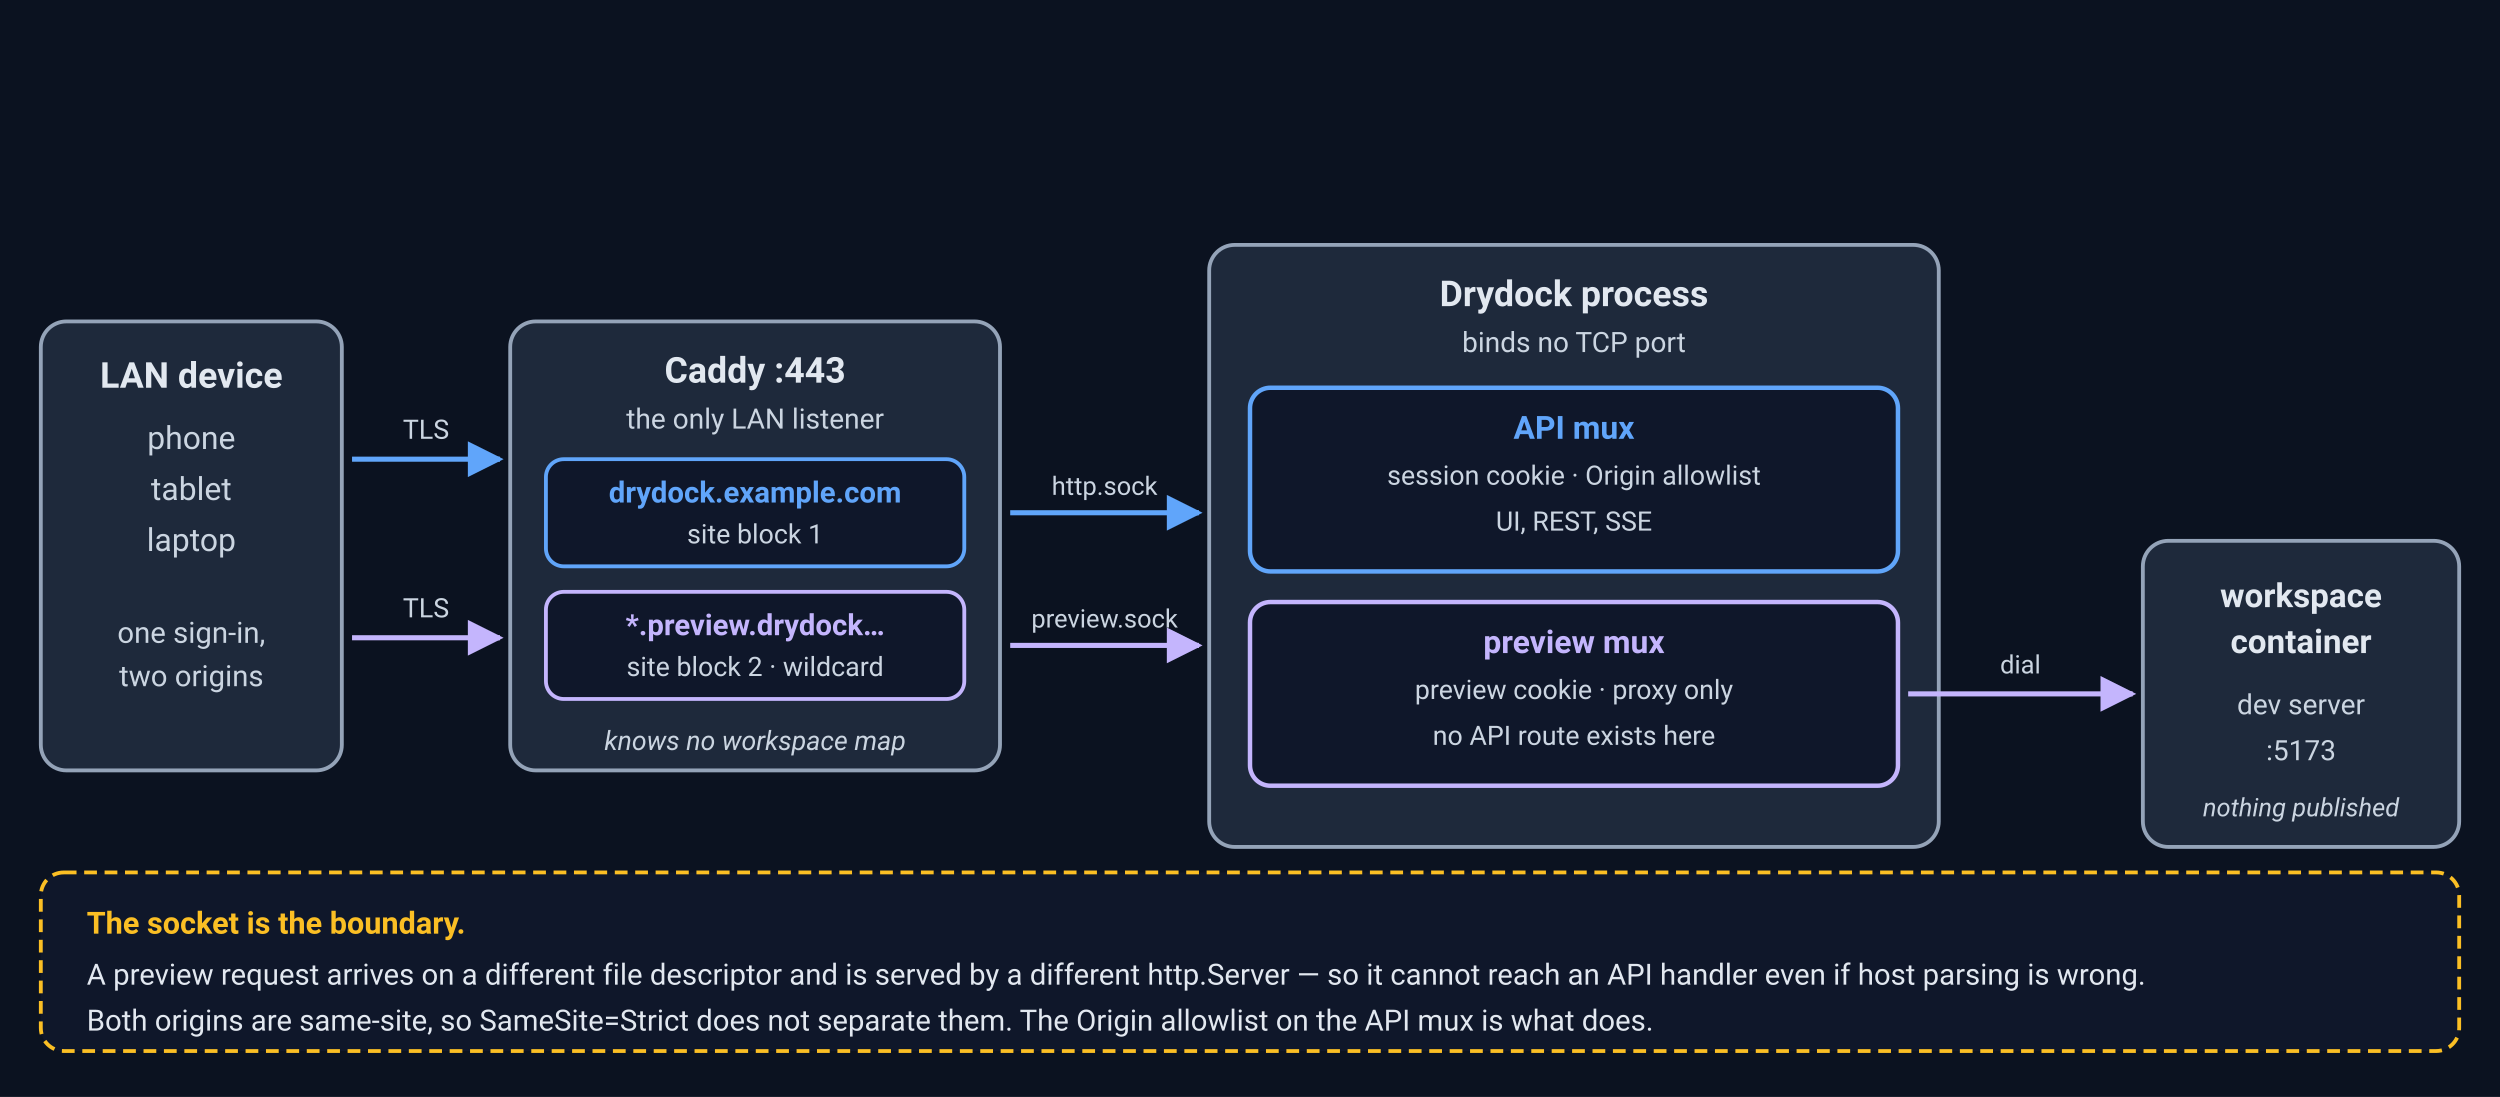
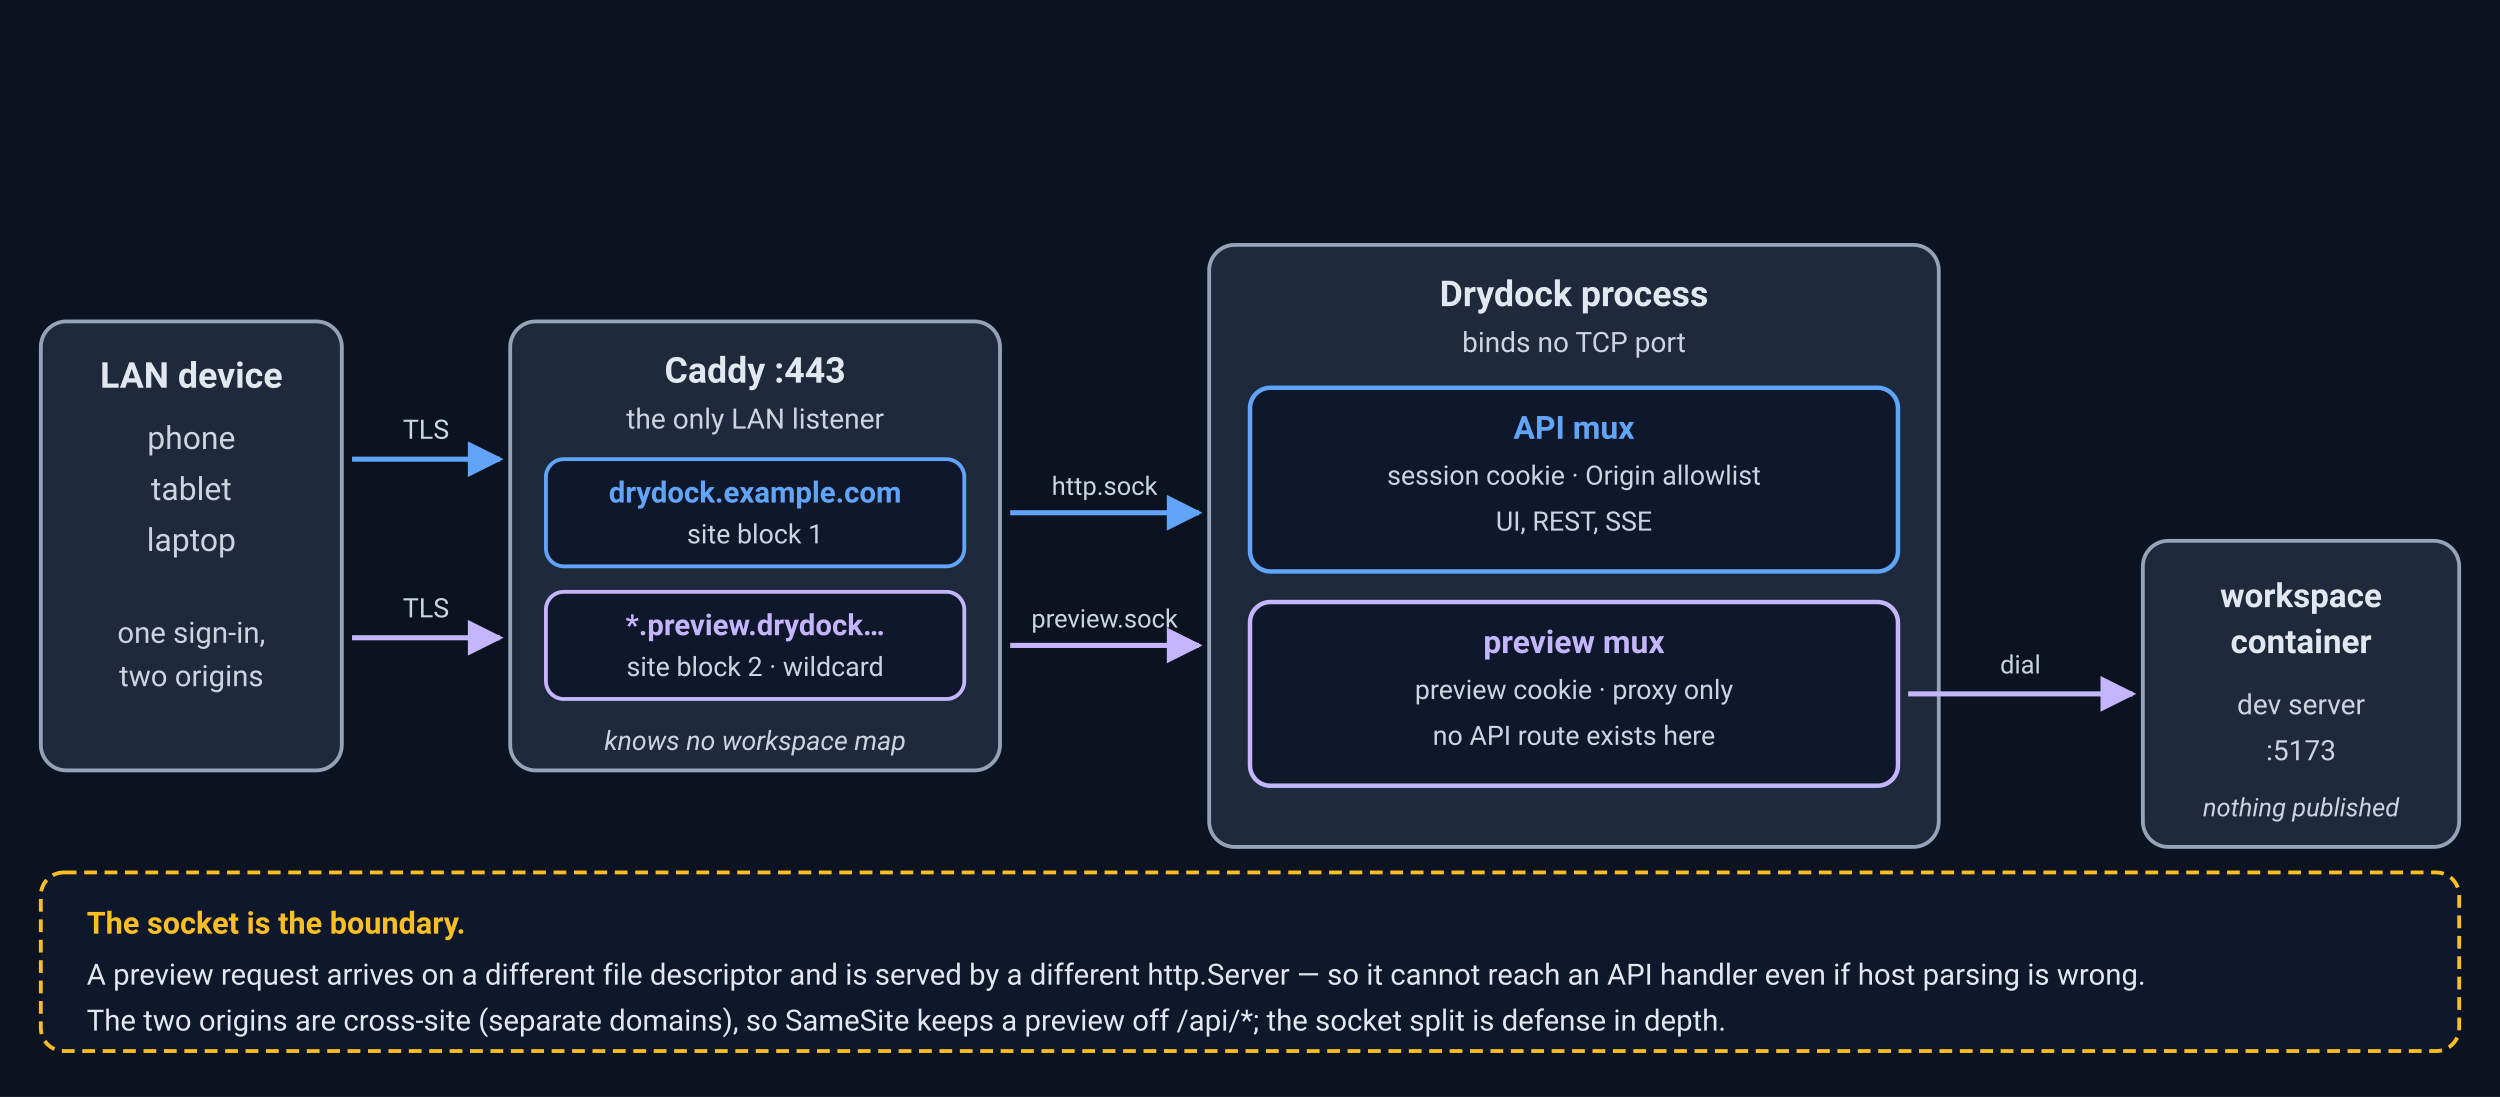
<svg xmlns="http://www.w3.org/2000/svg" viewBox="0 0 980 430" width="980" height="430" font-family="ui-sans-serif,-apple-system,Segoe UI,Roboto,Helvetica,Arial,sans-serif">
  <defs>
    <marker id="aApi" viewBox="0 0 10 10" refX="9" refY="5" markerWidth="7" markerHeight="7" orient="auto-start-reverse">
      <path d="M0,0 L10,5 L0,10 z" fill="#60a5fa" />
    </marker>
    <marker id="aPrev" viewBox="0 0 10 10" refX="9" refY="5" markerWidth="7" markerHeight="7" orient="auto-start-reverse">
      <path d="M0,0 L10,5 L0,10 z" fill="#c4b5fd" />
    </marker>
  </defs>
  <rect x="0" y="0" width="980" height="430" fill="#0b1220" />
  <rect x="16" y="126" width="118" height="176" rx="10" fill="#1e293b" stroke="#94a3b8" stroke-width="1.5" />
  <text x="75" y="152" text-anchor="middle" font-size="14" font-weight="600" fill="#e2e8f0">LAN device</text>
  <text x="75" y="176" text-anchor="middle" font-size="12.5" fill="#cbd5e1">phone</text>
  <text x="75" y="196" text-anchor="middle" font-size="12.5" fill="#cbd5e1">tablet</text>
  <text x="75" y="216" text-anchor="middle" font-size="12.5" fill="#cbd5e1">laptop</text>
  <text x="75" y="252" text-anchor="middle" font-size="11.5" fill="#cbd5e1">one sign-in,</text>
  <text x="75" y="269" text-anchor="middle" font-size="11.5" fill="#cbd5e1">two origins</text>
  <path d="M138,180 L196,180" stroke="#60a5fa" stroke-width="2" fill="none" marker-end="url(#aApi)" />
  <path d="M138,250 L196,250" stroke="#c4b5fd" stroke-width="2" fill="none" marker-end="url(#aPrev)" />
  <text x="167" y="172" text-anchor="middle" font-size="10.5" fill="#cbd5e1">TLS</text>
  <text x="167" y="242" text-anchor="middle" font-size="10.5" fill="#cbd5e1">TLS</text>
  <rect x="200" y="126" width="192" height="176" rx="10" fill="#1e293b" stroke="#94a3b8" stroke-width="1.5" />
  <text x="296" y="150" text-anchor="middle" font-size="14" font-weight="600" fill="#e2e8f0">Caddy :443</text>
  <text x="296" y="168" text-anchor="middle" font-size="11" fill="#cbd5e1">the only LAN listener</text>
  <rect x="214" y="180" width="164" height="42" rx="7" fill="#0f172a" stroke="#60a5fa" stroke-width="1.5" />
  <text x="296" y="197" text-anchor="middle" font-size="11.5" font-weight="600" fill="#60a5fa">drydock.example.com</text>
  <text x="296" y="213" text-anchor="middle" font-size="10.5" fill="#cbd5e1">site block 1</text>
  <rect x="214" y="232" width="164" height="42" rx="7" fill="#0f172a" stroke="#c4b5fd" stroke-width="1.5" />
  <text x="296" y="249" text-anchor="middle" font-size="11.5" font-weight="600" fill="#c4b5fd">*.preview.drydock…</text>
  <text x="296" y="265" text-anchor="middle" font-size="10.5" fill="#cbd5e1">site block 2 · wildcard</text>
  <text x="296" y="294" text-anchor="middle" font-size="10.5" font-style="italic" fill="#cbd5e1">knows no workspace map</text>
  <path d="M396,201 L470,201" stroke="#60a5fa" stroke-width="2" fill="none" marker-end="url(#aApi)" />
  <path d="M396,253 L470,253" stroke="#c4b5fd" stroke-width="2" fill="none" marker-end="url(#aPrev)" />
  <text x="433" y="194" text-anchor="middle" font-size="10" fill="#cbd5e1">http.sock</text>
  <text x="433" y="246" text-anchor="middle" font-size="10" fill="#cbd5e1">preview.sock</text>
  <rect x="474" y="96" width="286" height="236" rx="10" fill="#1e293b" stroke="#94a3b8" stroke-width="1.5" />
  <text x="617" y="120" text-anchor="middle" font-size="14" font-weight="600" fill="#e2e8f0">Drydock process</text>
  <text x="617" y="138" text-anchor="middle" font-size="11" fill="#cbd5e1">binds no TCP port</text>
  <rect x="490" y="152" width="254" height="72" rx="8" fill="#0f172a" stroke="#60a5fa" stroke-width="1.75" />
  <text x="617" y="172" text-anchor="middle" font-size="12.5" font-weight="600" fill="#60a5fa">API mux</text>
  <text x="617" y="190" text-anchor="middle" font-size="10.5" fill="#cbd5e1">session cookie · Origin allowlist</text>
  <text x="617" y="208" text-anchor="middle" font-size="10.5" fill="#cbd5e1">UI, REST, SSE</text>
  <rect x="490" y="236" width="254" height="72" rx="8" fill="#0f172a" stroke="#c4b5fd" stroke-width="1.75" />
  <text x="617" y="256" text-anchor="middle" font-size="12.5" font-weight="600" fill="#c4b5fd">preview mux</text>
  <text x="617" y="274" text-anchor="middle" font-size="10.5" fill="#cbd5e1">preview cookie · proxy only</text>
  <text x="617" y="292" text-anchor="middle" font-size="10.5" fill="#cbd5e1">no API route exists here</text>
  <path d="M748,272 L836,272" stroke="#c4b5fd" stroke-width="2" fill="none" marker-end="url(#aPrev)" />
  <text x="792" y="264" text-anchor="middle" font-size="10" fill="#cbd5e1">dial</text>
  <rect x="840" y="212" width="124" height="120" rx="10" fill="#1e293b" stroke="#94a3b8" stroke-width="1.5" />
  <text x="902" y="238" text-anchor="middle" font-size="13" font-weight="600" fill="#e2e8f0">workspace</text>
  <text x="902" y="256" text-anchor="middle" font-size="13" font-weight="600" fill="#e2e8f0">container</text>
  <text x="902" y="280" text-anchor="middle" font-size="11" fill="#cbd5e1">dev server</text>
  <text x="902" y="298" text-anchor="middle" font-size="11" fill="#cbd5e1">:5173</text>
  <text x="902" y="320" text-anchor="middle" font-size="10" font-style="italic" fill="#cbd5e1">nothing published</text>
  <rect x="16" y="342" width="948" height="70" rx="9" fill="#0f172a" stroke="#fbbf24" stroke-width="1.5" stroke-dasharray="5 3" />
  <text x="34" y="366" font-size="12" font-weight="600" fill="#fbbf24">The socket is the boundary.</text>
  <text x="34" y="386" font-size="11.5" fill="#e2e8f0">A preview request arrives on a different file descriptor and is served by a different http.Server — so it cannot reach an API handler even if host parsing is wrong.</text>
-   <text x="34" y="404" font-size="11.5" fill="#e2e8f0">Both origins are same-site, so SameSite=Strict does not separate them. The Origin allowlist on the API mux is what does.</text>
+   <text x="34" y="404" font-size="11.5" fill="#e2e8f0">The two origins are cross-site (separate domains), so SameSite keeps a preview off /api/*; the socket split is defense in depth.</text>
</svg>
